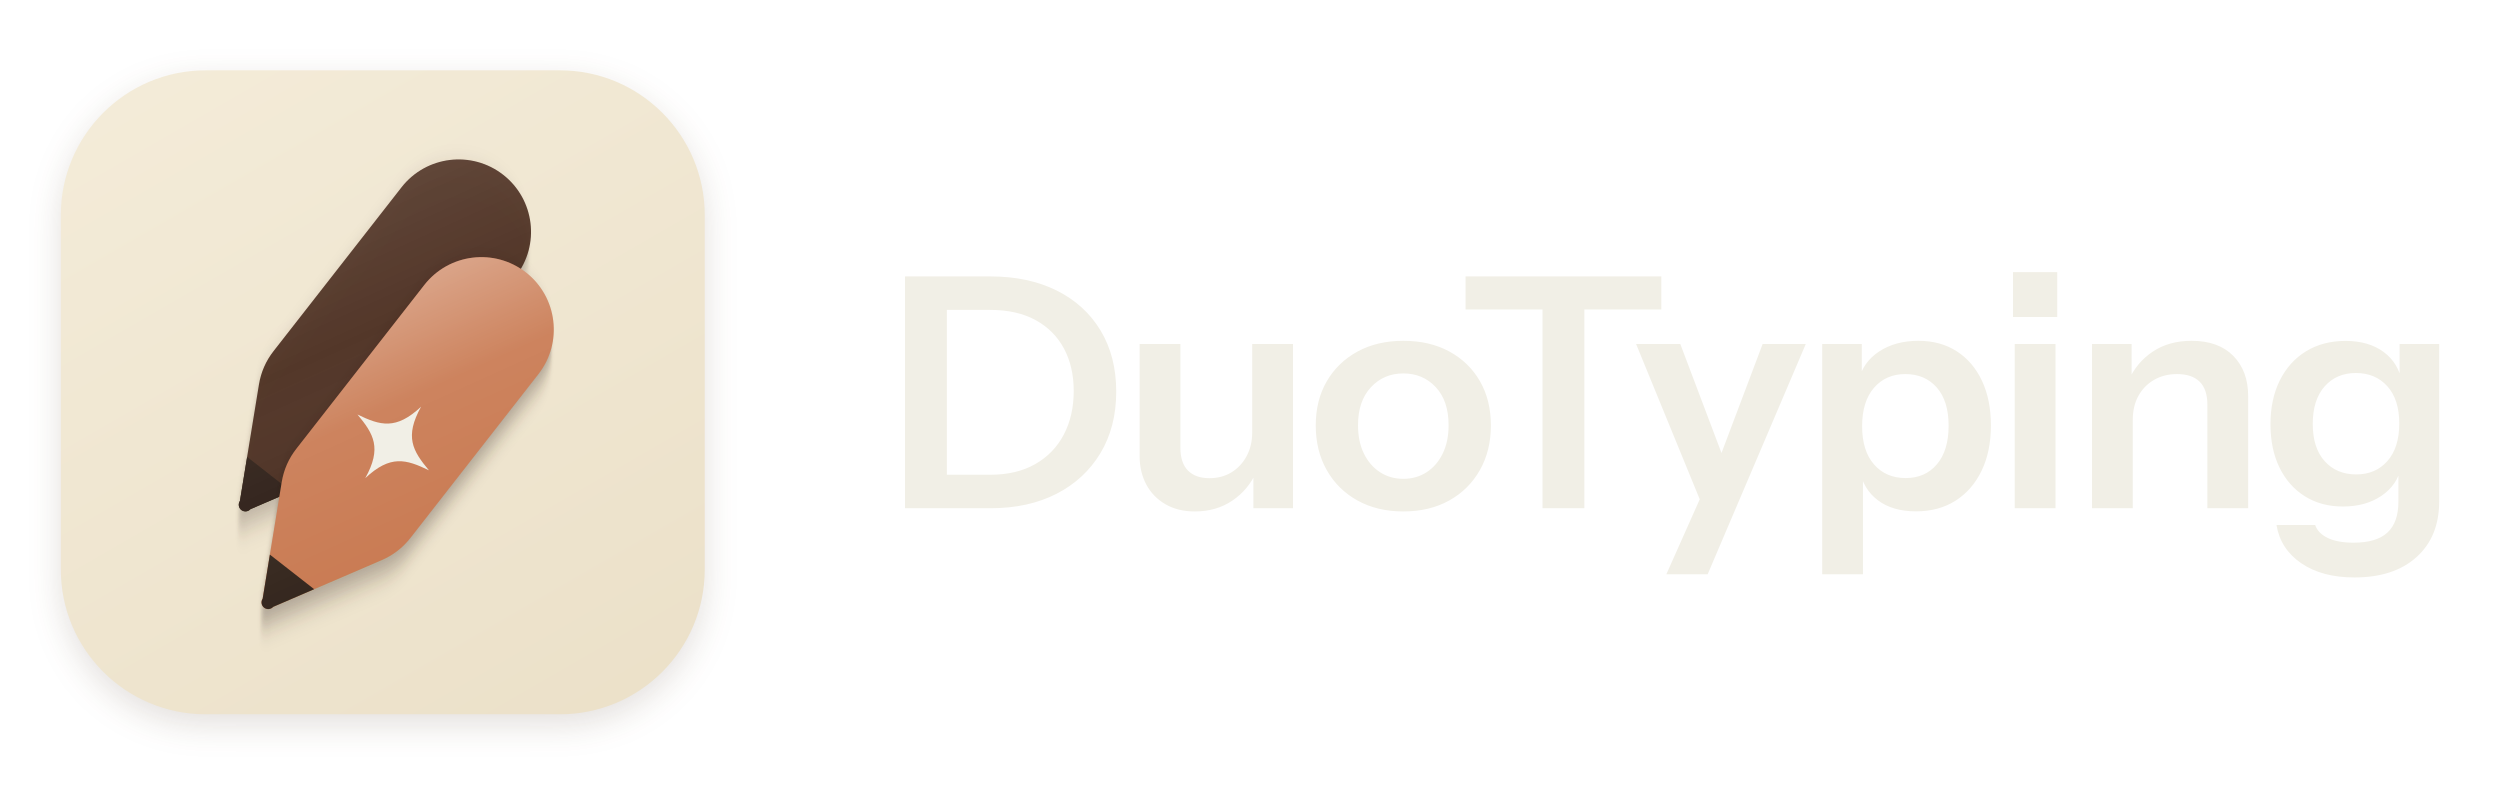
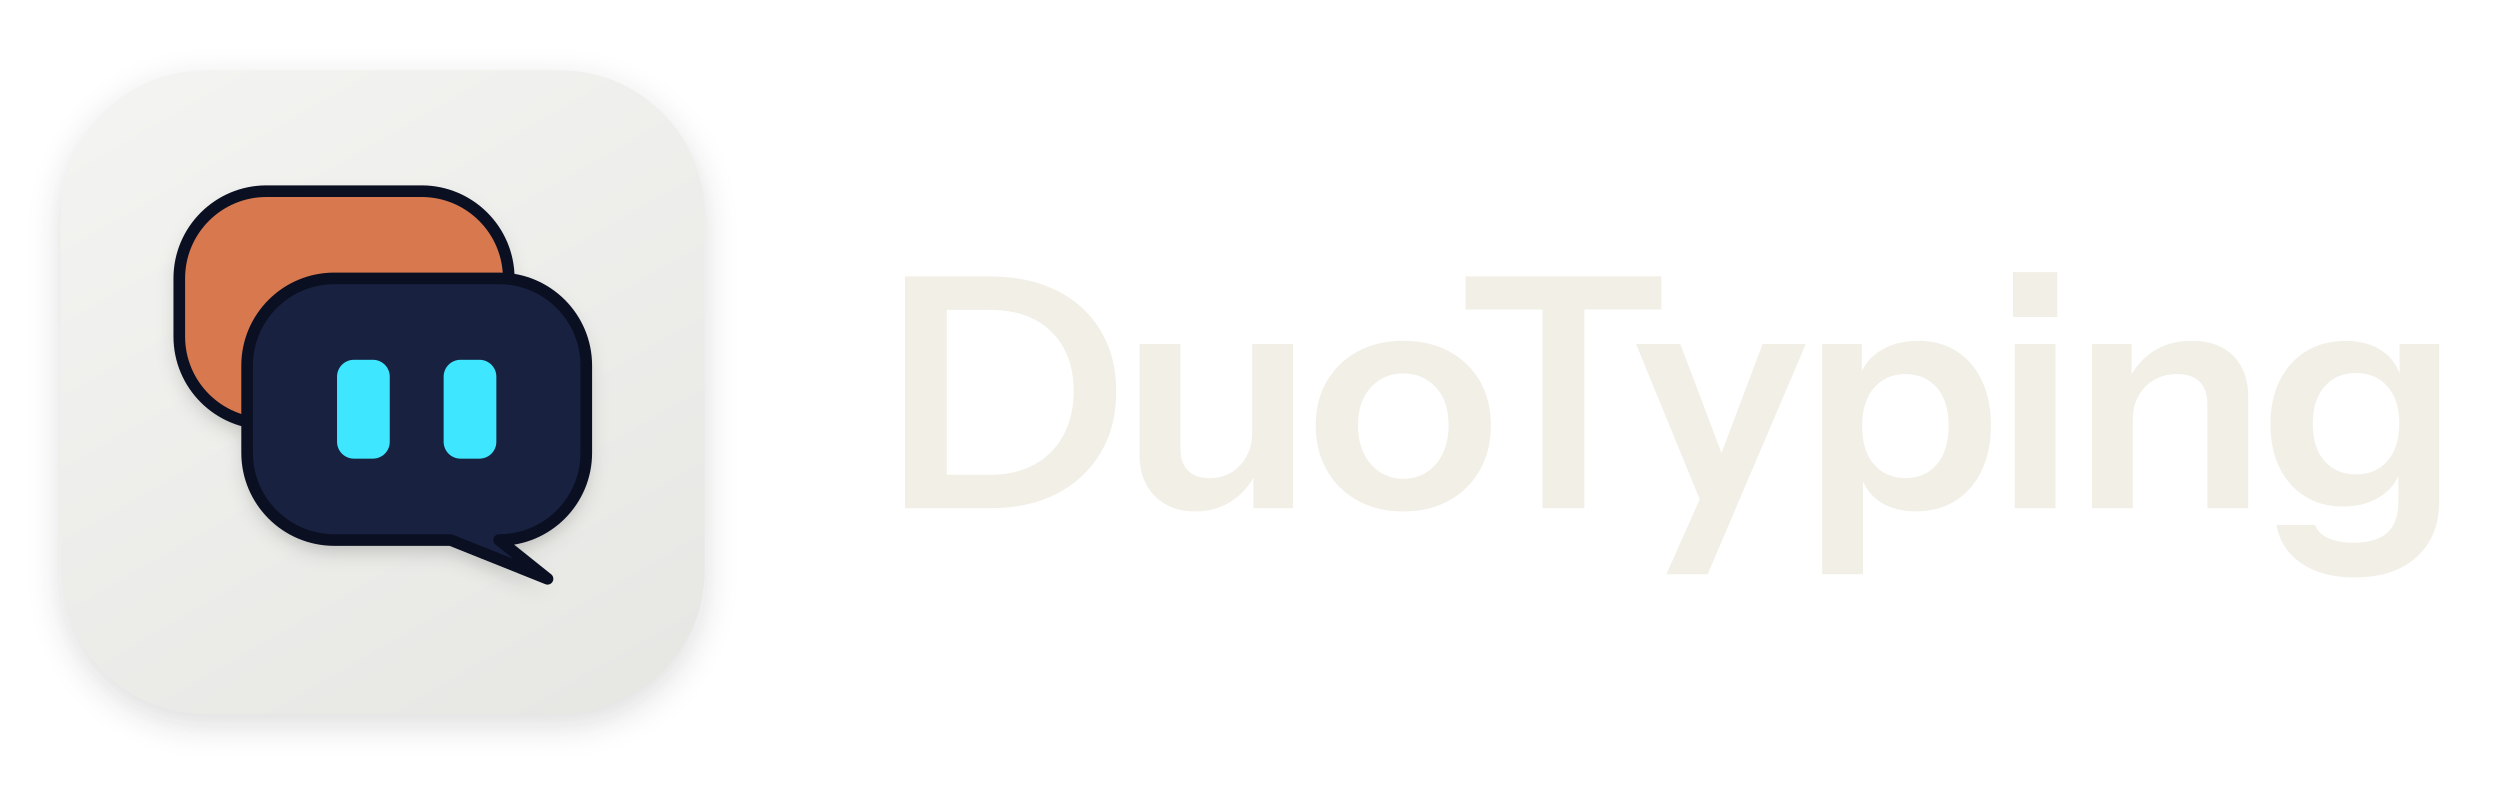
<svg xmlns="http://www.w3.org/2000/svg" width="1212.14" height="380.44" viewBox="-30.22 -30.22 1242.36 380.44">
  <filter id="tf" x="-20%" y="-20%" width="140%" height="140%">
    <feGaussianBlur stdDeviation="8" />
  </filter>
-   <rect x="0" y="5.33" width="320" height="320" rx="72" fill="#4A2D1E" opacity="0.15" filter="url(#tf)" />
+   <rect x="0" y="5.33" width="320" height="320" rx="72" fill="#1A1B1E" opacity="0.15" filter="url(#tf)" />
  <svg x="0" y="0" width="320" height="320" viewBox="0 0 18 18">
    <defs>
-       <linearGradient id="tg" gradientUnits="userSpaceOnUse" x1="2.853" y1="-1.647" x2="15.147" y2="19.647">
-         <stop offset="0" stop-color="#F4ECD9" />
-         <stop offset="1" stop-color="#EBE0C8" />
+       <linearGradient id="t15g" gradientUnits="userSpaceOnUse" x1="2.853" y1="-1.647" x2="15.147" y2="19.647">
+         <stop offset="0" stop-color="#F4F4F2" />
+         <stop offset="1" stop-color="#E6E6E3" />
      </linearGradient>
-       <filter id="tb" x="-60%" y="-60%" width="220%" height="220%">
-         <feGaussianBlur stdDeviation="0.3" />
+       <filter id="t15b" x="-20%" y="-20%" width="140%" height="140%">
+         <feGaussianBlur stdDeviation="2.2" />
      </filter>
-       <linearGradient id="ts" x1="0.1" y1="0" x2="0.75" y2="1">
-         <stop offset="0" stop-color="#FFFFFF" stop-opacity="0.34" />
-         <stop offset="0.42" stop-color="#FFFFFF" stop-opacity="0.07" />
-         <stop offset="1" stop-color="#FFFFFF" stop-opacity="0" />
-       </linearGradient>
-       <linearGradient id="tk" x1="0.1" y1="0" x2="0.75" y2="1">
-         <stop offset="0" stop-color="#FFFFFF" stop-opacity="0.09" />
-         <stop offset="0.5" stop-color="#FFFFFF" stop-opacity="0.02" />
-         <stop offset="1" stop-color="#000000" stop-opacity="0.1" />
-       </linearGradient>
    </defs>
-     <rect width="18" height="18" rx="4.05" fill="url(#tg)" />
-     <g transform="translate(1.080 1.080) scale(0.88)">
-       <g transform="rotate(38 9 9)">
-         <path d="M5.46 3.5a2.3 2.3 0 0 1 4.6 0L10.06 10.102Q10.06 10.7 9.773 11.225L7.972 14.514a.212 .212 0 0 1-.423 0L5.747 11.225Q5.46 10.7 5.46 10.102Z" transform="translate(0.22 0.38)" fill="#2C1C12" opacity="0.26" filter="url(#tb)" />
-         <path d="M5.46 3.5a2.3 2.3 0 0 1 4.6 0L10.06 10.102Q10.06 10.7 9.773 11.225L7.972 14.514a.212 .212 0 0 1-.423 0L5.747 11.225Q5.46 10.7 5.46 10.102Z" fill="#4A2D1E" opacity="0.95" />
-         <path d="M6.868 13.27L8.652 13.27L7.972 14.514a.212 .212 0 0 1-.423 0Z" fill="#33251C" opacity="0.95" />
-         <path d="M5.46 3.5a2.3 2.3 0 0 1 4.6 0L10.06 10.102Q10.06 10.7 9.773 11.225L7.972 14.514a.212 .212 0 0 1-.423 0L5.747 11.225Q5.46 10.7 5.46 10.102Z" fill="url(#tk)" />
-         <path d="M7.94 5.5a2.3 2.3 0 0 1 4.6 0L12.54 12.102Q12.54 12.7 12.253 13.225L10.452 16.514a.212 .212 0 0 1-.423 0L8.227 13.225Q7.94 12.7 7.94 12.102Z" transform="translate(0.22 0.38)" fill="#2C1C12" opacity="0.34" filter="url(#tb)" />
-         <path d="M7.94 5.5a2.3 2.3 0 0 1 4.6 0L12.54 12.102Q12.54 12.7 12.253 13.225L10.452 16.514a.212 .212 0 0 1-.423 0L8.227 13.225Q7.94 12.7 7.94 12.102Z" fill="#C97A52" />
-         <path d="M9.348 15.27L11.132 15.27L10.452 16.514a.212 .212 0 0 1-.423 0Z" fill="#33251C" />
-         <path d="M7.94 5.5a2.3 2.3 0 0 1 4.6 0L12.54 12.102Q12.54 12.7 12.253 13.225L10.452 16.514a.212 .212 0 0 1-.423 0L8.227 13.225Q7.94 12.7 7.94 12.102Z" fill="url(#ts)" />
-         <path d="M10.24 8.61C10.41 9.69 10.89 9.88 11.68 10.05C10.89 10.22 10.41 10.41 10.24 11.49C10.07 10.41 9.59 10.22 8.8 10.05C9.59 9.88 10.07 9.69 10.24 8.61Z" fill="#F1EFE6" />
+     <rect width="18" height="18" rx="4.05" fill="url(#t15g)" />
+     <g transform="translate(2.228 2.294) scale(0.13544)">
+       <g filter="url(#t15b)" opacity="0.22" transform="translate(0 2)">
+         <path d="M26 8 H58 A18 18 0 0 1 76 26 V38 A18 18 0 0 1 58 56 H58 L68 64 L48 56 H26 A18 18 0 0 1 8 38 V26 A18 18 0 0 1 26 8 Z" />
+         <path d="M40 26 H74 A18 18 0 0 1 92 44 V62 A18 18 0 0 1 74 80 H74 L84 88 L64 80 H40 A18 18 0 0 1 22 62 V44 A18 18 0 0 1 40 26 Z" />
+       </g>
+       <path d="M26 8 H58 A18 18 0 0 1 76 26 V38 A18 18 0 0 1 58 56 H58 L68 64 L48 56 H26 A18 18 0 0 1 8 38 V26 A18 18 0 0 1 26 8 Z" fill="#D7784F" stroke="#0A0F22" stroke-width="2.4" stroke-linejoin="round" />
+       <path d="M40 26 H74 A18 18 0 0 1 92 44 V62 A18 18 0 0 1 74 80 H74 L84 88 L64 80 H40 A18 18 0 0 1 22 62 V44 A18 18 0 0 1 40 26 Z" fill="#18213F" stroke="#0A0F22" stroke-width="2.4" stroke-linejoin="round" />
+       <g fill="#3EE6FF">
+         <rect x="40.56" y="42.80" width="10.88" height="20.40" rx="3.48" />
+         <rect x="62.56" y="42.80" width="10.88" height="20.40" rx="3.48" />
      </g>
    </g>
  </svg>
  <path d="M432.16 217.6V200.96H461.87Q474.99 200.96 484.27 195.65Q493.55 190.35 498.45 180.96Q503.36 171.57 503.36 159.36Q503.36 147.31 498.51 138.24Q493.65 129.17 484.4 124.11Q475.15 119.04 461.87 119.04H432.48V102.4H461.87Q480.8 102.4 494.88 109.41Q508.96 116.43 516.72 129.31Q524.48 142.19 524.48 159.68Q524.48 177.17 516.64 190.21Q508.8 203.25 494.8 210.43Q480.8 217.6 462.03 217.6ZM419.52 217.6V102.4H440.32V217.6ZM563.52 219.2Q555.09 219.2 548.91 215.6Q542.72 212 539.41 205.79Q536.11 199.57 536.11 191.73V136H556.37V187.52Q556.37 195.09 560.13 198.88Q563.89 202.67 570.77 202.67Q576.96 202.67 581.71 199.79Q586.45 196.91 589.25 191.76Q592.05 186.61 592.05 179.95L594.13 199.52Q590.13 208.43 582.19 213.81Q574.24 219.2 563.52 219.2ZM592.64 217.6V198.4H592.05V136H612.32V217.6ZM667.15 219.2Q654.19 219.2 644.37 213.76Q634.56 208.32 629.09 198.64Q623.63 188.96 623.63 176.48Q623.63 163.95 629.12 154.51Q634.61 145.07 644.4 139.73Q654.19 134.4 667.15 134.4Q680.27 134.4 690.05 139.73Q699.84 145.07 705.25 154.51Q710.67 163.95 710.67 176.48Q710.67 188.96 705.2 198.64Q699.73 208.32 689.95 213.76Q680.16 219.2 667.15 219.2ZM667.15 202.99Q673.65 202.99 678.72 199.71Q683.79 196.43 686.72 190.45Q689.65 184.48 689.65 176.32Q689.65 164.27 683.28 157.44Q676.91 150.61 667.15 150.61Q657.44 150.61 651.04 157.49Q644.64 164.37 644.64 176.32Q644.64 184.48 647.57 190.45Q650.51 196.43 655.6 199.71Q660.69 202.99 667.15 202.99ZM736.32 217.6V118.83H698.08V102.4H795.36V118.83H757.12V217.6ZM797.87 250.4 818.99 202.99 822.72 196.91 845.71 136H867.15L818.4 250.4ZM815.95 216.8 782.83 136H804.8L832.48 209.23ZM921.92 219.15Q910.29 219.15 902.99 213.65Q895.68 208.16 893.87 198.45L895.57 198.24V250.4H875.31V136H894.99V154.4L893.44 154.03Q895.63 144.91 903.68 139.65Q911.73 134.4 923.15 134.4Q934.13 134.4 942.21 139.63Q950.29 144.85 954.72 154.29Q959.15 163.73 959.15 176.48Q959.15 189.39 954.51 198.99Q949.87 208.59 941.55 213.87Q933.23 219.15 921.92 219.15ZM916.8 202.61Q926.51 202.61 932.32 195.76Q938.13 188.91 938.13 176.59Q938.13 164.32 932.27 157.63Q926.4 150.93 916.59 150.93Q906.99 150.93 901.07 157.73Q895.15 164.53 895.15 176.85Q895.15 189.07 901.07 195.84Q906.99 202.61 916.8 202.61ZM970.99 217.6V136H991.25V217.6ZM970.13 122.56V100.27H992.11V122.56ZM1009.39 217.6V136H1029.07V155.2H1029.65V217.6ZM1066.72 217.6V166.08Q1066.72 158.51 1062.88 154.72Q1059.04 150.93 1051.63 150.93Q1045.23 150.93 1040.24 153.81Q1035.25 156.69 1032.45 161.76Q1029.65 166.83 1029.65 173.65L1027.57 154.08Q1031.63 145.07 1039.65 139.73Q1047.68 134.4 1058.88 134.4Q1072.21 134.4 1079.6 141.89Q1086.99 149.39 1086.99 161.87V217.6ZM1139.84 252Q1123.68 252 1113.36 244.93Q1103.04 237.87 1101.07 225.92H1120.27Q1121.71 230.08 1126.59 232.4Q1131.47 234.72 1139.36 234.72Q1150.77 234.72 1156.21 229.68Q1161.65 224.64 1161.65 214.4V196.75L1163.04 197.07Q1161.07 206.13 1153.23 211.44Q1145.39 216.75 1134.08 216.75Q1123.25 216.75 1115.15 211.65Q1107.04 206.56 1102.56 197.39Q1098.08 188.21 1098.08 175.89Q1098.08 163.41 1102.72 154.08Q1107.36 144.75 1115.76 139.6Q1124.16 134.45 1135.36 134.45Q1146.88 134.45 1154.32 139.95Q1161.76 145.44 1163.47 155.2L1162.24 155.36V136H1181.92V214.19Q1181.92 231.73 1170.67 241.87Q1159.41 252 1139.84 252ZM1140.69 200.8Q1150.35 200.8 1156.21 194.13Q1162.08 187.47 1162.08 175.47Q1162.08 163.57 1156.16 156.99Q1150.24 150.4 1140.48 150.4Q1130.88 150.4 1124.99 157.07Q1119.09 163.73 1119.09 175.73Q1119.09 187.63 1125.01 194.21Q1130.93 200.8 1140.69 200.8Z" fill="#F1EFE6" />
</svg>
